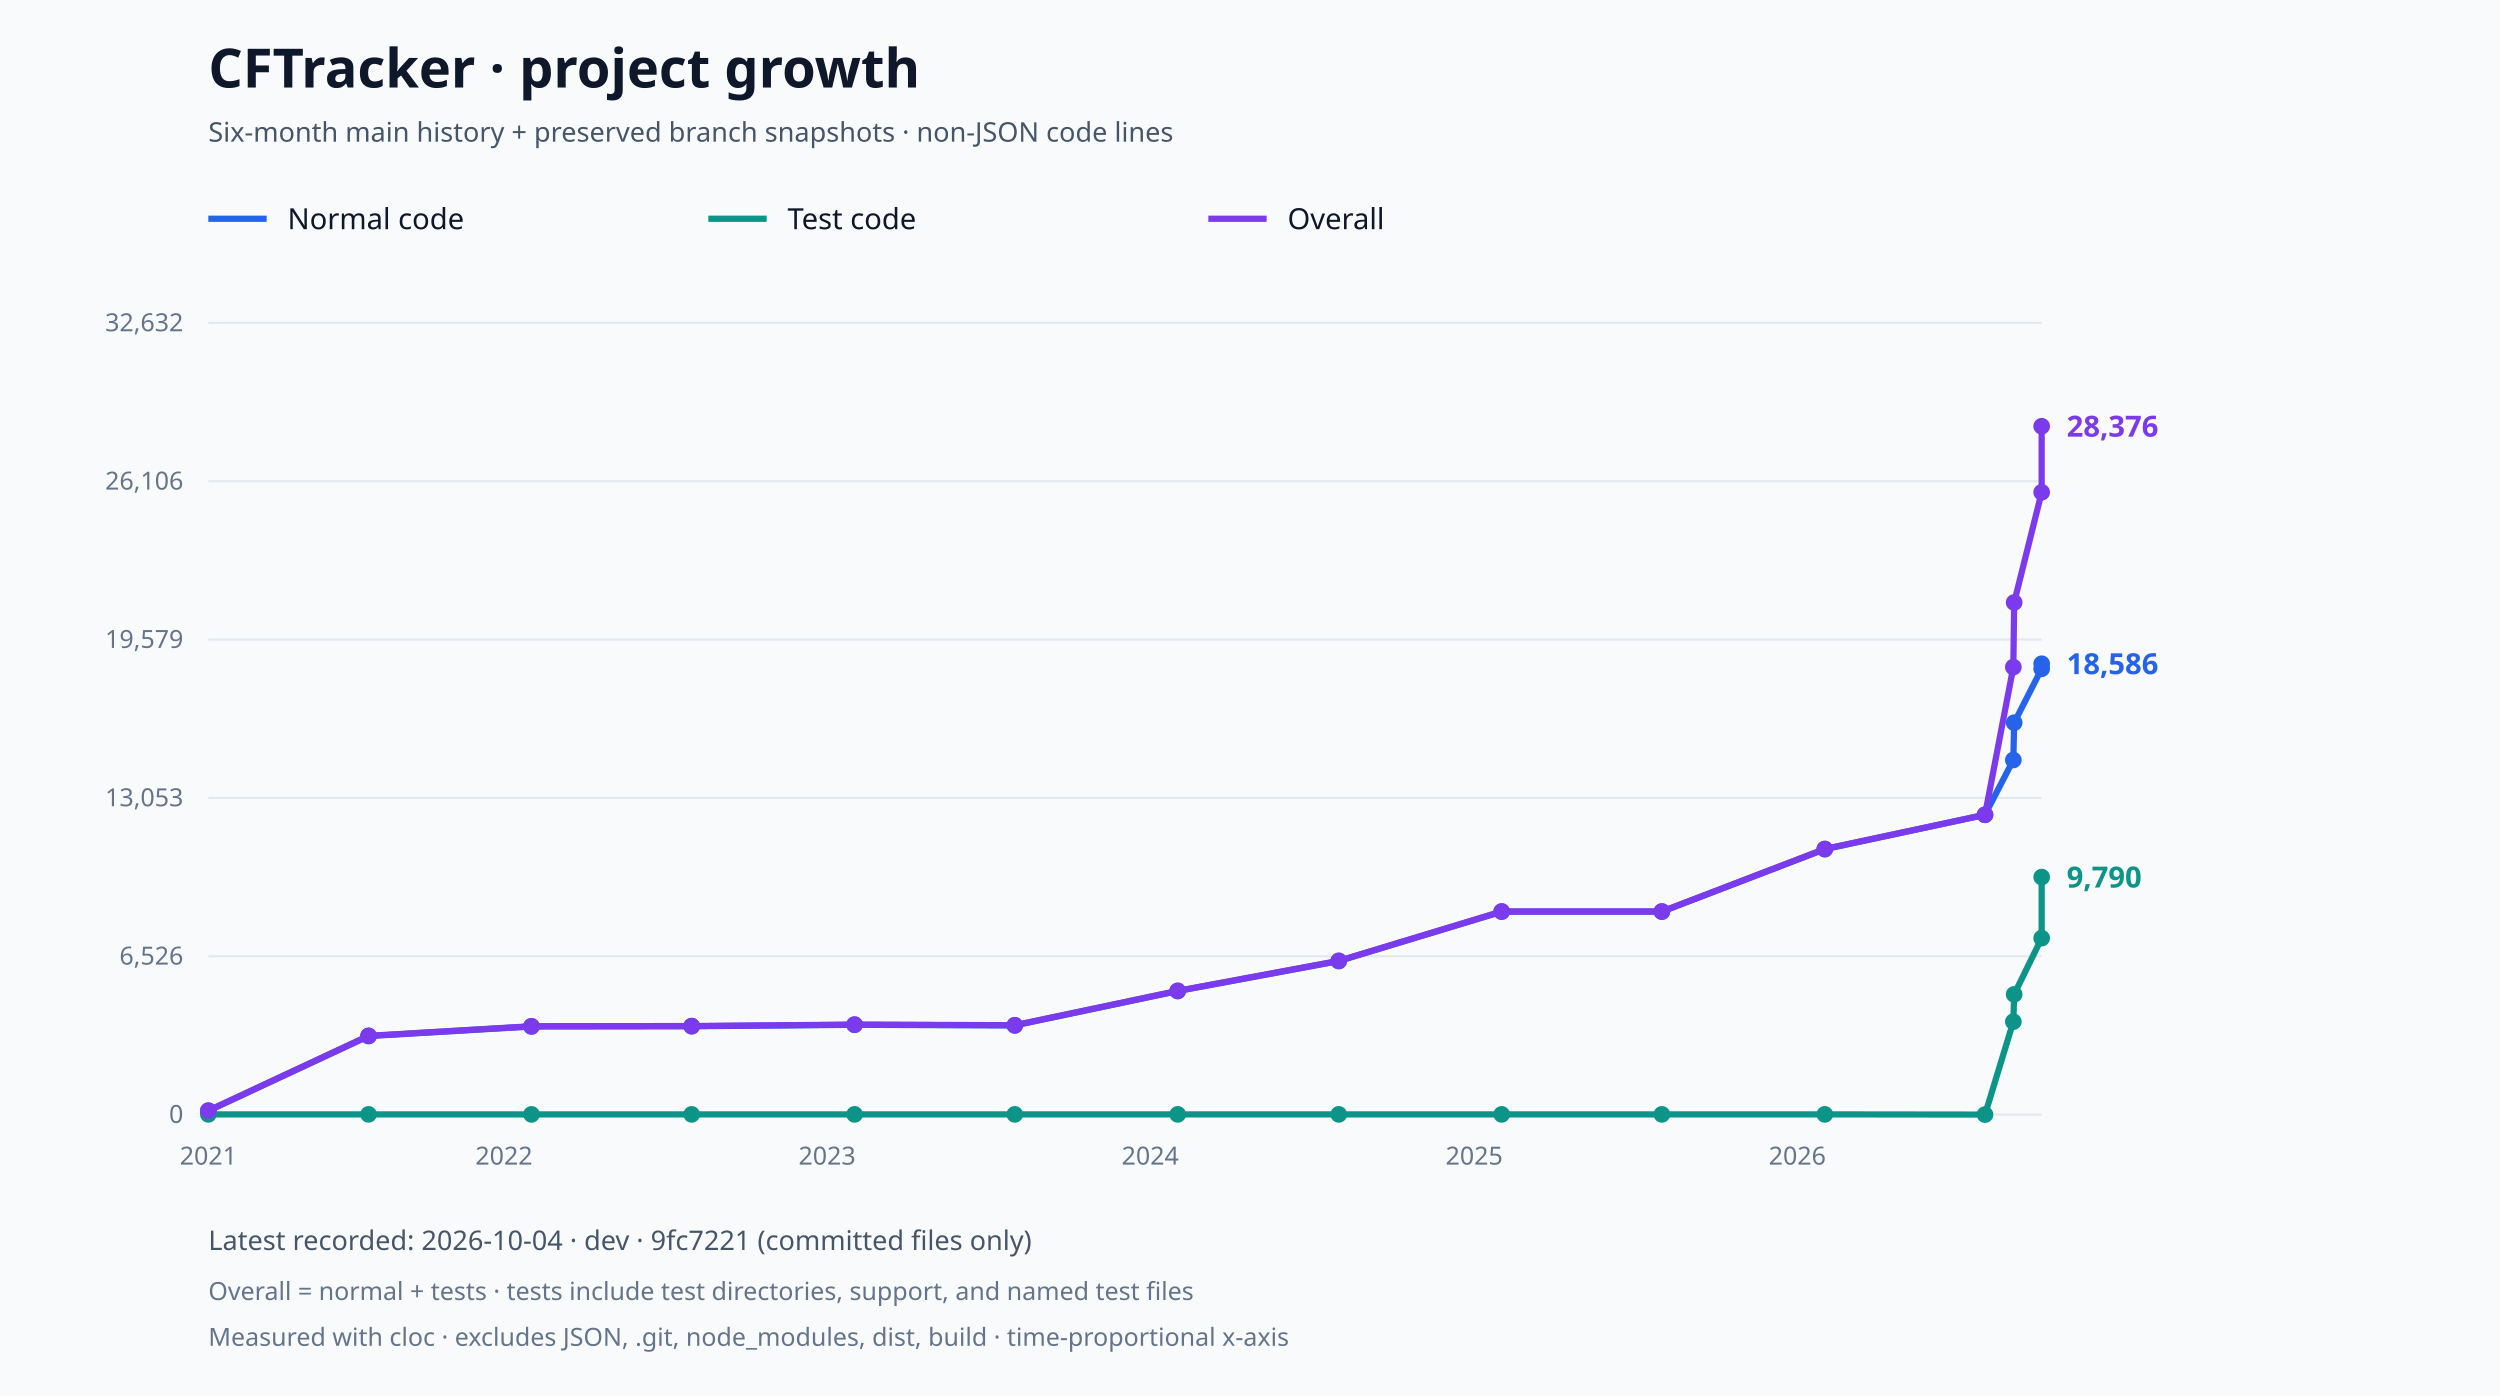
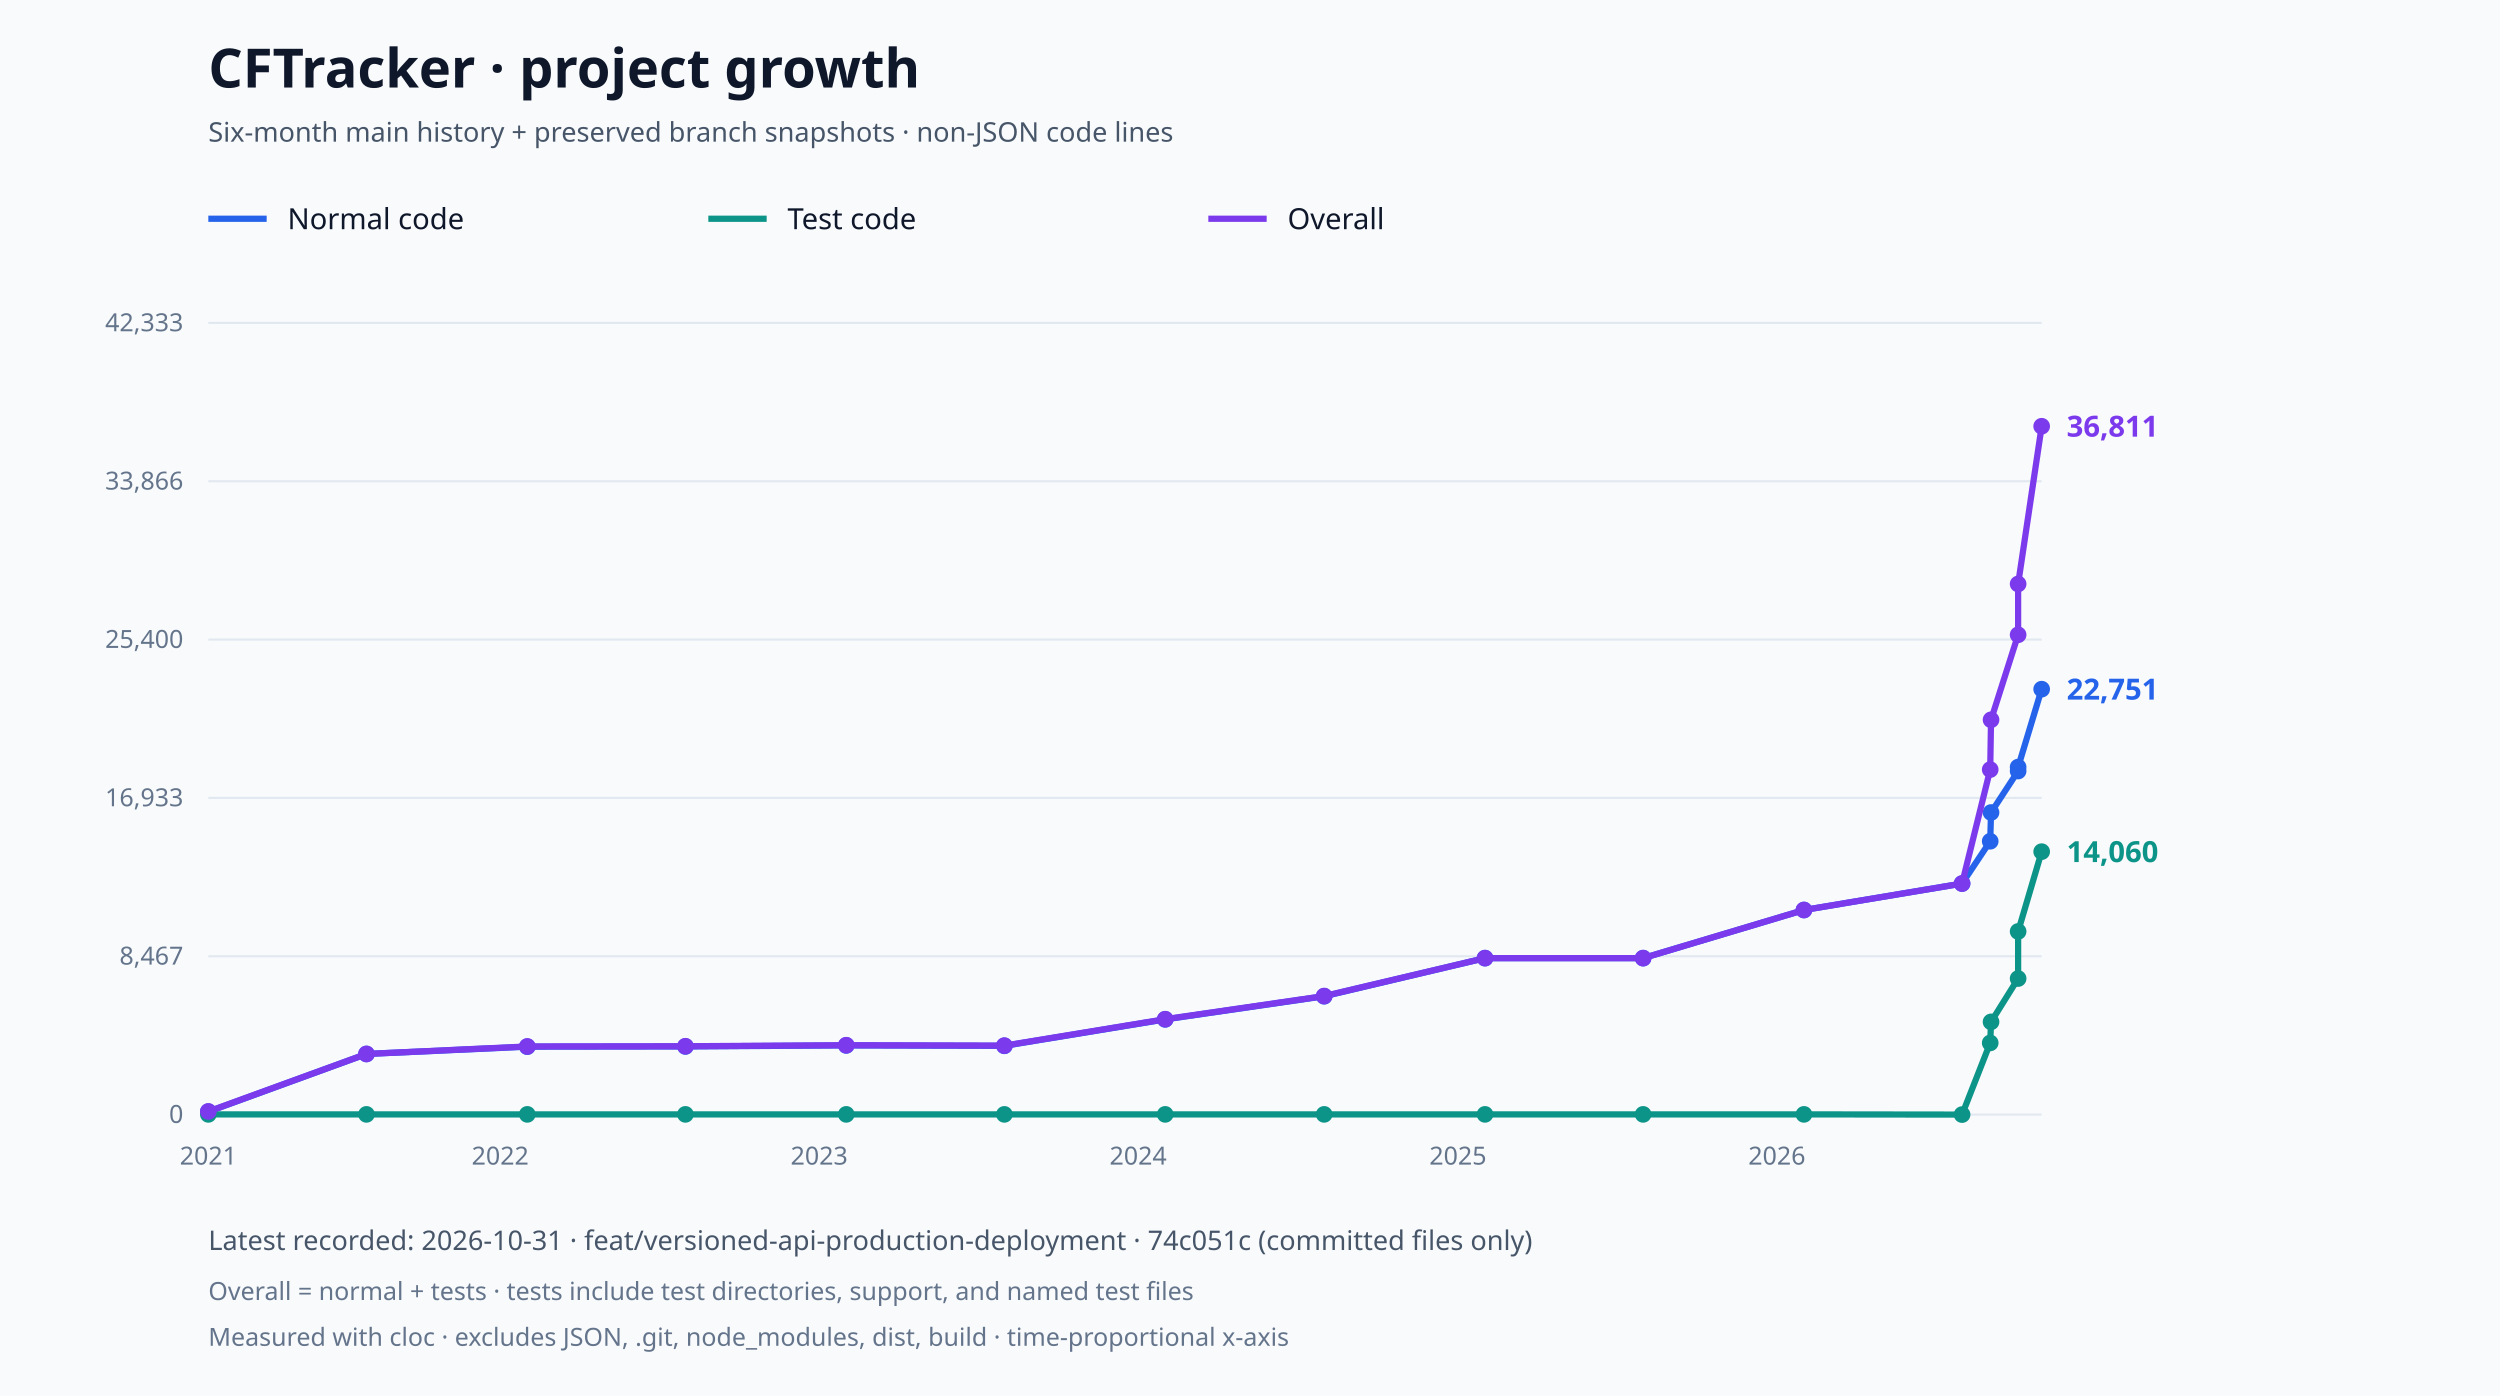
<svg xmlns="http://www.w3.org/2000/svg" viewBox="0 0 1200 670" role="img" aria-labelledby="title desc">
  <rect width="1200" height="670" fill="#f8fafc" />
  <g font-family="sans-serif">
    <text x="100" y="42" font-size="26" font-weight="700" fill="#0f172a">CFTracker · project growth</text>
    <text x="100" y="68" font-size="13" fill="#475569">Six-month main history + preserved branch snapshots · non-JSON code lines</text>
    <line x1="100" y1="105" x2="128" y2="105" stroke="#2563eb" stroke-width="3" />
    <text x="138" y="110" font-size="14" fill="#0f172a">Normal code</text>
    <line x1="340" y1="105" x2="368" y2="105" stroke="#0d9488" stroke-width="3" />
    <text x="378" y="110" font-size="14" fill="#0f172a">Test code</text>
    <line x1="580" y1="105" x2="608" y2="105" stroke="#7c3aed" stroke-width="3" />
    <text x="618" y="110" font-size="14" fill="#0f172a">Overall</text>
    <line x1="100" y1="535.0" x2="980" y2="535.0" stroke="#e2e8f0" />
    <text x="88" y="539.0" text-anchor="end" font-size="12" fill="#64748b">0</text>
    <line x1="100" y1="459.0" x2="980" y2="459.0" stroke="#e2e8f0" />
-     <text x="88" y="463.0" text-anchor="end" font-size="12" fill="#64748b">6,526</text>
+     <text x="88" y="463.0" text-anchor="end" font-size="12" fill="#64748b">8,467</text>
    <line x1="100" y1="383.0" x2="980" y2="383.0" stroke="#e2e8f0" />
-     <text x="88" y="387.0" text-anchor="end" font-size="12" fill="#64748b">13,053</text>
+     <text x="88" y="387.0" text-anchor="end" font-size="12" fill="#64748b">16,933</text>
    <line x1="100" y1="307.0" x2="980" y2="307.0" stroke="#e2e8f0" />
-     <text x="88" y="311.0" text-anchor="end" font-size="12" fill="#64748b">19,579</text>
+     <text x="88" y="311.0" text-anchor="end" font-size="12" fill="#64748b">25,400</text>
    <line x1="100" y1="231.0" x2="980" y2="231.0" stroke="#e2e8f0" />
-     <text x="88" y="235.0" text-anchor="end" font-size="12" fill="#64748b">26,106</text>
+     <text x="88" y="235.0" text-anchor="end" font-size="12" fill="#64748b">33,866</text>
    <line x1="100" y1="155.0" x2="980" y2="155.0" stroke="#e2e8f0" />
-     <text x="88" y="159.0" text-anchor="end" font-size="12" fill="#64748b">32,632</text>
-     <polyline points="100.0,533.2 176.9,497.3 255.1,492.7 332.0,492.6 410.2,491.9 487.1,492.2 565.3,475.7 642.6,461.3 720.8,437.6 797.7,437.6 875.9,407.6 952.8,391.1 966.4,364.8 966.8,346.9 980.0,321.0 980.0,318.6" fill="none" stroke="#2563eb" stroke-width="3" />
-     <circle cx="100.0" cy="533.2" r="4" fill="#2563eb" />
-     <circle cx="176.9" cy="497.3" r="4" fill="#2563eb" />
-     <circle cx="255.1" cy="492.7" r="4" fill="#2563eb" />
-     <circle cx="332.0" cy="492.6" r="4" fill="#2563eb" />
-     <circle cx="410.2" cy="491.9" r="4" fill="#2563eb" />
-     <circle cx="487.1" cy="492.2" r="4" fill="#2563eb" />
-     <circle cx="565.3" cy="475.7" r="4" fill="#2563eb" />
-     <circle cx="642.6" cy="461.3" r="4" fill="#2563eb" />
-     <circle cx="720.8" cy="437.6" r="4" fill="#2563eb" />
-     <circle cx="797.7" cy="437.6" r="4" fill="#2563eb" />
-     <circle cx="875.9" cy="407.6" r="4" fill="#2563eb" />
-     <circle cx="952.8" cy="391.1" r="4" fill="#2563eb" />
-     <circle cx="966.4" cy="364.8" r="4" fill="#2563eb" />
-     <circle cx="966.8" cy="346.9" r="4" fill="#2563eb" />
-     <circle cx="980.0" cy="321.0" r="4" fill="#2563eb" />
-     <circle cx="980.0" cy="318.6" r="4" fill="#2563eb" />
-     <text x="992" y="323.6" font-size="14" font-weight="700" fill="#2563eb">18,586</text>
-     <polyline points="100.0,534.9 176.9,534.9 255.1,534.9 332.0,534.9 410.2,534.9 487.1,534.9 565.3,534.9 642.6,534.9 720.8,534.9 797.7,534.9 875.9,534.9 952.8,535.0 966.4,490.4 966.8,477.3 980.0,450.3 980.0,421.0" fill="none" stroke="#0d9488" stroke-width="3" />
+     <text x="88" y="159.0" text-anchor="end" font-size="12" fill="#64748b">42,333</text>
+     <polyline points="100.0,533.6 175.9,505.9 253.1,502.4 329.0,502.3 406.2,501.8 482.1,502.0 559.3,489.3 635.6,478.2 712.8,459.9 788.7,459.9 865.9,436.8 941.8,424.1 955.3,403.8 955.7,390.0 968.7,370.1 968.7,368.2 980.0,330.8" fill="none" stroke="#2563eb" stroke-width="3" />
+     <circle cx="100.0" cy="533.6" r="4" fill="#2563eb" />
+     <circle cx="175.9" cy="505.9" r="4" fill="#2563eb" />
+     <circle cx="253.1" cy="502.4" r="4" fill="#2563eb" />
+     <circle cx="329.0" cy="502.3" r="4" fill="#2563eb" />
+     <circle cx="406.2" cy="501.8" r="4" fill="#2563eb" />
+     <circle cx="482.1" cy="502.0" r="4" fill="#2563eb" />
+     <circle cx="559.3" cy="489.3" r="4" fill="#2563eb" />
+     <circle cx="635.6" cy="478.2" r="4" fill="#2563eb" />
+     <circle cx="712.8" cy="459.9" r="4" fill="#2563eb" />
+     <circle cx="788.7" cy="459.9" r="4" fill="#2563eb" />
+     <circle cx="865.9" cy="436.8" r="4" fill="#2563eb" />
+     <circle cx="941.8" cy="424.1" r="4" fill="#2563eb" />
+     <circle cx="955.3" cy="403.8" r="4" fill="#2563eb" />
+     <circle cx="955.7" cy="390.0" r="4" fill="#2563eb" />
+     <circle cx="968.7" cy="370.1" r="4" fill="#2563eb" />
+     <circle cx="968.7" cy="368.2" r="4" fill="#2563eb" />
+     <circle cx="980.0" cy="330.8" r="4" fill="#2563eb" />
+     <text x="992" y="335.8" font-size="14" font-weight="700" fill="#2563eb">22,751</text>
+     <polyline points="100.0,534.9 175.9,534.9 253.1,534.9 329.0,534.9 406.2,534.9 482.1,534.9 559.3,534.9 635.6,534.9 712.8,534.9 788.7,534.9 865.9,534.9 941.8,535.0 955.3,500.6 955.7,490.5 968.7,469.7 968.7,447.1 980.0,408.8" fill="none" stroke="#0d9488" stroke-width="3" />
    <circle cx="100.0" cy="534.9" r="4" fill="#0d9488" />
-     <circle cx="176.9" cy="534.9" r="4" fill="#0d9488" />
-     <circle cx="255.1" cy="534.9" r="4" fill="#0d9488" />
-     <circle cx="332.0" cy="534.9" r="4" fill="#0d9488" />
-     <circle cx="410.2" cy="534.9" r="4" fill="#0d9488" />
-     <circle cx="487.1" cy="534.9" r="4" fill="#0d9488" />
-     <circle cx="565.3" cy="534.9" r="4" fill="#0d9488" />
-     <circle cx="642.6" cy="534.9" r="4" fill="#0d9488" />
-     <circle cx="720.8" cy="534.9" r="4" fill="#0d9488" />
-     <circle cx="797.7" cy="534.9" r="4" fill="#0d9488" />
-     <circle cx="875.9" cy="534.9" r="4" fill="#0d9488" />
-     <circle cx="952.8" cy="535.0" r="4" fill="#0d9488" />
-     <circle cx="966.4" cy="490.4" r="4" fill="#0d9488" />
-     <circle cx="966.8" cy="477.3" r="4" fill="#0d9488" />
-     <circle cx="980.0" cy="450.3" r="4" fill="#0d9488" />
-     <circle cx="980.0" cy="421.0" r="4" fill="#0d9488" />
-     <text x="992" y="426.0" font-size="14" font-weight="700" fill="#0d9488">9,790</text>
-     <polyline points="100.0,533.1 176.9,497.2 255.1,492.6 332.0,492.5 410.2,491.8 487.1,492.1 565.3,475.6 642.6,461.2 720.8,437.5 797.7,437.5 875.9,407.5 952.8,391.1 966.4,320.2 966.8,289.2 980.0,236.3 980.0,204.6" fill="none" stroke="#7c3aed" stroke-width="3" />
-     <circle cx="100.0" cy="533.1" r="4" fill="#7c3aed" />
-     <circle cx="176.9" cy="497.2" r="4" fill="#7c3aed" />
-     <circle cx="255.1" cy="492.6" r="4" fill="#7c3aed" />
-     <circle cx="332.0" cy="492.5" r="4" fill="#7c3aed" />
-     <circle cx="410.2" cy="491.8" r="4" fill="#7c3aed" />
-     <circle cx="487.1" cy="492.1" r="4" fill="#7c3aed" />
-     <circle cx="565.3" cy="475.6" r="4" fill="#7c3aed" />
-     <circle cx="642.6" cy="461.2" r="4" fill="#7c3aed" />
-     <circle cx="720.8" cy="437.5" r="4" fill="#7c3aed" />
-     <circle cx="797.7" cy="437.5" r="4" fill="#7c3aed" />
-     <circle cx="875.9" cy="407.5" r="4" fill="#7c3aed" />
-     <circle cx="952.8" cy="391.1" r="4" fill="#7c3aed" />
-     <circle cx="966.4" cy="320.2" r="4" fill="#7c3aed" />
-     <circle cx="966.8" cy="289.2" r="4" fill="#7c3aed" />
-     <circle cx="980.0" cy="236.3" r="4" fill="#7c3aed" />
+     <circle cx="175.9" cy="534.9" r="4" fill="#0d9488" />
+     <circle cx="253.1" cy="534.9" r="4" fill="#0d9488" />
+     <circle cx="329.0" cy="534.9" r="4" fill="#0d9488" />
+     <circle cx="406.2" cy="534.9" r="4" fill="#0d9488" />
+     <circle cx="482.1" cy="534.9" r="4" fill="#0d9488" />
+     <circle cx="559.3" cy="534.9" r="4" fill="#0d9488" />
+     <circle cx="635.6" cy="534.9" r="4" fill="#0d9488" />
+     <circle cx="712.8" cy="534.9" r="4" fill="#0d9488" />
+     <circle cx="788.7" cy="534.9" r="4" fill="#0d9488" />
+     <circle cx="865.9" cy="534.9" r="4" fill="#0d9488" />
+     <circle cx="941.8" cy="535.0" r="4" fill="#0d9488" />
+     <circle cx="955.3" cy="500.6" r="4" fill="#0d9488" />
+     <circle cx="955.7" cy="490.5" r="4" fill="#0d9488" />
+     <circle cx="968.7" cy="469.7" r="4" fill="#0d9488" />
+     <circle cx="968.7" cy="447.1" r="4" fill="#0d9488" />
+     <circle cx="980.0" cy="408.8" r="4" fill="#0d9488" />
+     <text x="992" y="413.8" font-size="14" font-weight="700" fill="#0d9488">14,060</text>
+     <polyline points="100.0,533.5 175.9,505.9 253.1,502.3 329.0,502.2 406.2,501.7 482.1,501.9 559.3,489.2 635.6,478.1 712.8,459.9 788.7,459.9 865.9,436.8 941.8,424.1 955.3,369.4 955.7,345.5 968.7,304.7 968.7,280.3 980.0,204.6" fill="none" stroke="#7c3aed" stroke-width="3" />
+     <circle cx="100.0" cy="533.5" r="4" fill="#7c3aed" />
+     <circle cx="175.9" cy="505.9" r="4" fill="#7c3aed" />
+     <circle cx="253.1" cy="502.3" r="4" fill="#7c3aed" />
+     <circle cx="329.0" cy="502.2" r="4" fill="#7c3aed" />
+     <circle cx="406.2" cy="501.7" r="4" fill="#7c3aed" />
+     <circle cx="482.1" cy="501.9" r="4" fill="#7c3aed" />
+     <circle cx="559.3" cy="489.2" r="4" fill="#7c3aed" />
+     <circle cx="635.6" cy="478.1" r="4" fill="#7c3aed" />
+     <circle cx="712.8" cy="459.9" r="4" fill="#7c3aed" />
+     <circle cx="788.7" cy="459.9" r="4" fill="#7c3aed" />
+     <circle cx="865.9" cy="436.8" r="4" fill="#7c3aed" />
+     <circle cx="941.8" cy="424.1" r="4" fill="#7c3aed" />
+     <circle cx="955.3" cy="369.4" r="4" fill="#7c3aed" />
+     <circle cx="955.7" cy="345.5" r="4" fill="#7c3aed" />
+     <circle cx="968.7" cy="304.7" r="4" fill="#7c3aed" />
+     <circle cx="968.7" cy="280.3" r="4" fill="#7c3aed" />
    <circle cx="980.0" cy="204.6" r="4" fill="#7c3aed" />
-     <text x="992" y="209.6" font-size="14" font-weight="700" fill="#7c3aed">28,376</text>
+     <text x="992" y="209.6" font-size="14" font-weight="700" fill="#7c3aed">36,811</text>
    <text x="100.0" y="559" text-anchor="middle" font-size="12" fill="#64748b">2021</text>
-     <text x="241.9" y="559" text-anchor="middle" font-size="12" fill="#64748b">2022</text>
-     <text x="397.0" y="559" text-anchor="middle" font-size="12" fill="#64748b">2023</text>
-     <text x="552.1" y="559" text-anchor="middle" font-size="12" fill="#64748b">2024</text>
-     <text x="707.6" y="559" text-anchor="middle" font-size="12" fill="#64748b">2025</text>
-     <text x="862.7" y="559" text-anchor="middle" font-size="12" fill="#64748b">2026</text>
-     <text x="100" y="600" font-size="13" fill="#475569">Latest recorded: 2026-10-04 · dev · 9fc7221 (committed files only)</text>
+     <text x="240.1" y="559" text-anchor="middle" font-size="12" fill="#64748b">2022</text>
+     <text x="393.2" y="559" text-anchor="middle" font-size="12" fill="#64748b">2023</text>
+     <text x="546.3" y="559" text-anchor="middle" font-size="12" fill="#64748b">2024</text>
+     <text x="699.8" y="559" text-anchor="middle" font-size="12" fill="#64748b">2025</text>
+     <text x="852.9" y="559" text-anchor="middle" font-size="12" fill="#64748b">2026</text>
+     <text x="100" y="600" font-size="13" fill="#475569">Latest recorded: 2026-10-31 · feat/versioned-api-production-deployment · 74c051c (committed files only)</text>
    <text x="100" y="624" font-size="12" fill="#64748b">Overall = normal + tests · tests include test directories, support, and named test files</text>
    <text x="100" y="646" font-size="12" fill="#64748b">Measured with cloc · excludes JSON, .git, node_modules, dist, build · time-proportional x-axis</text>
  </g>
</svg>
